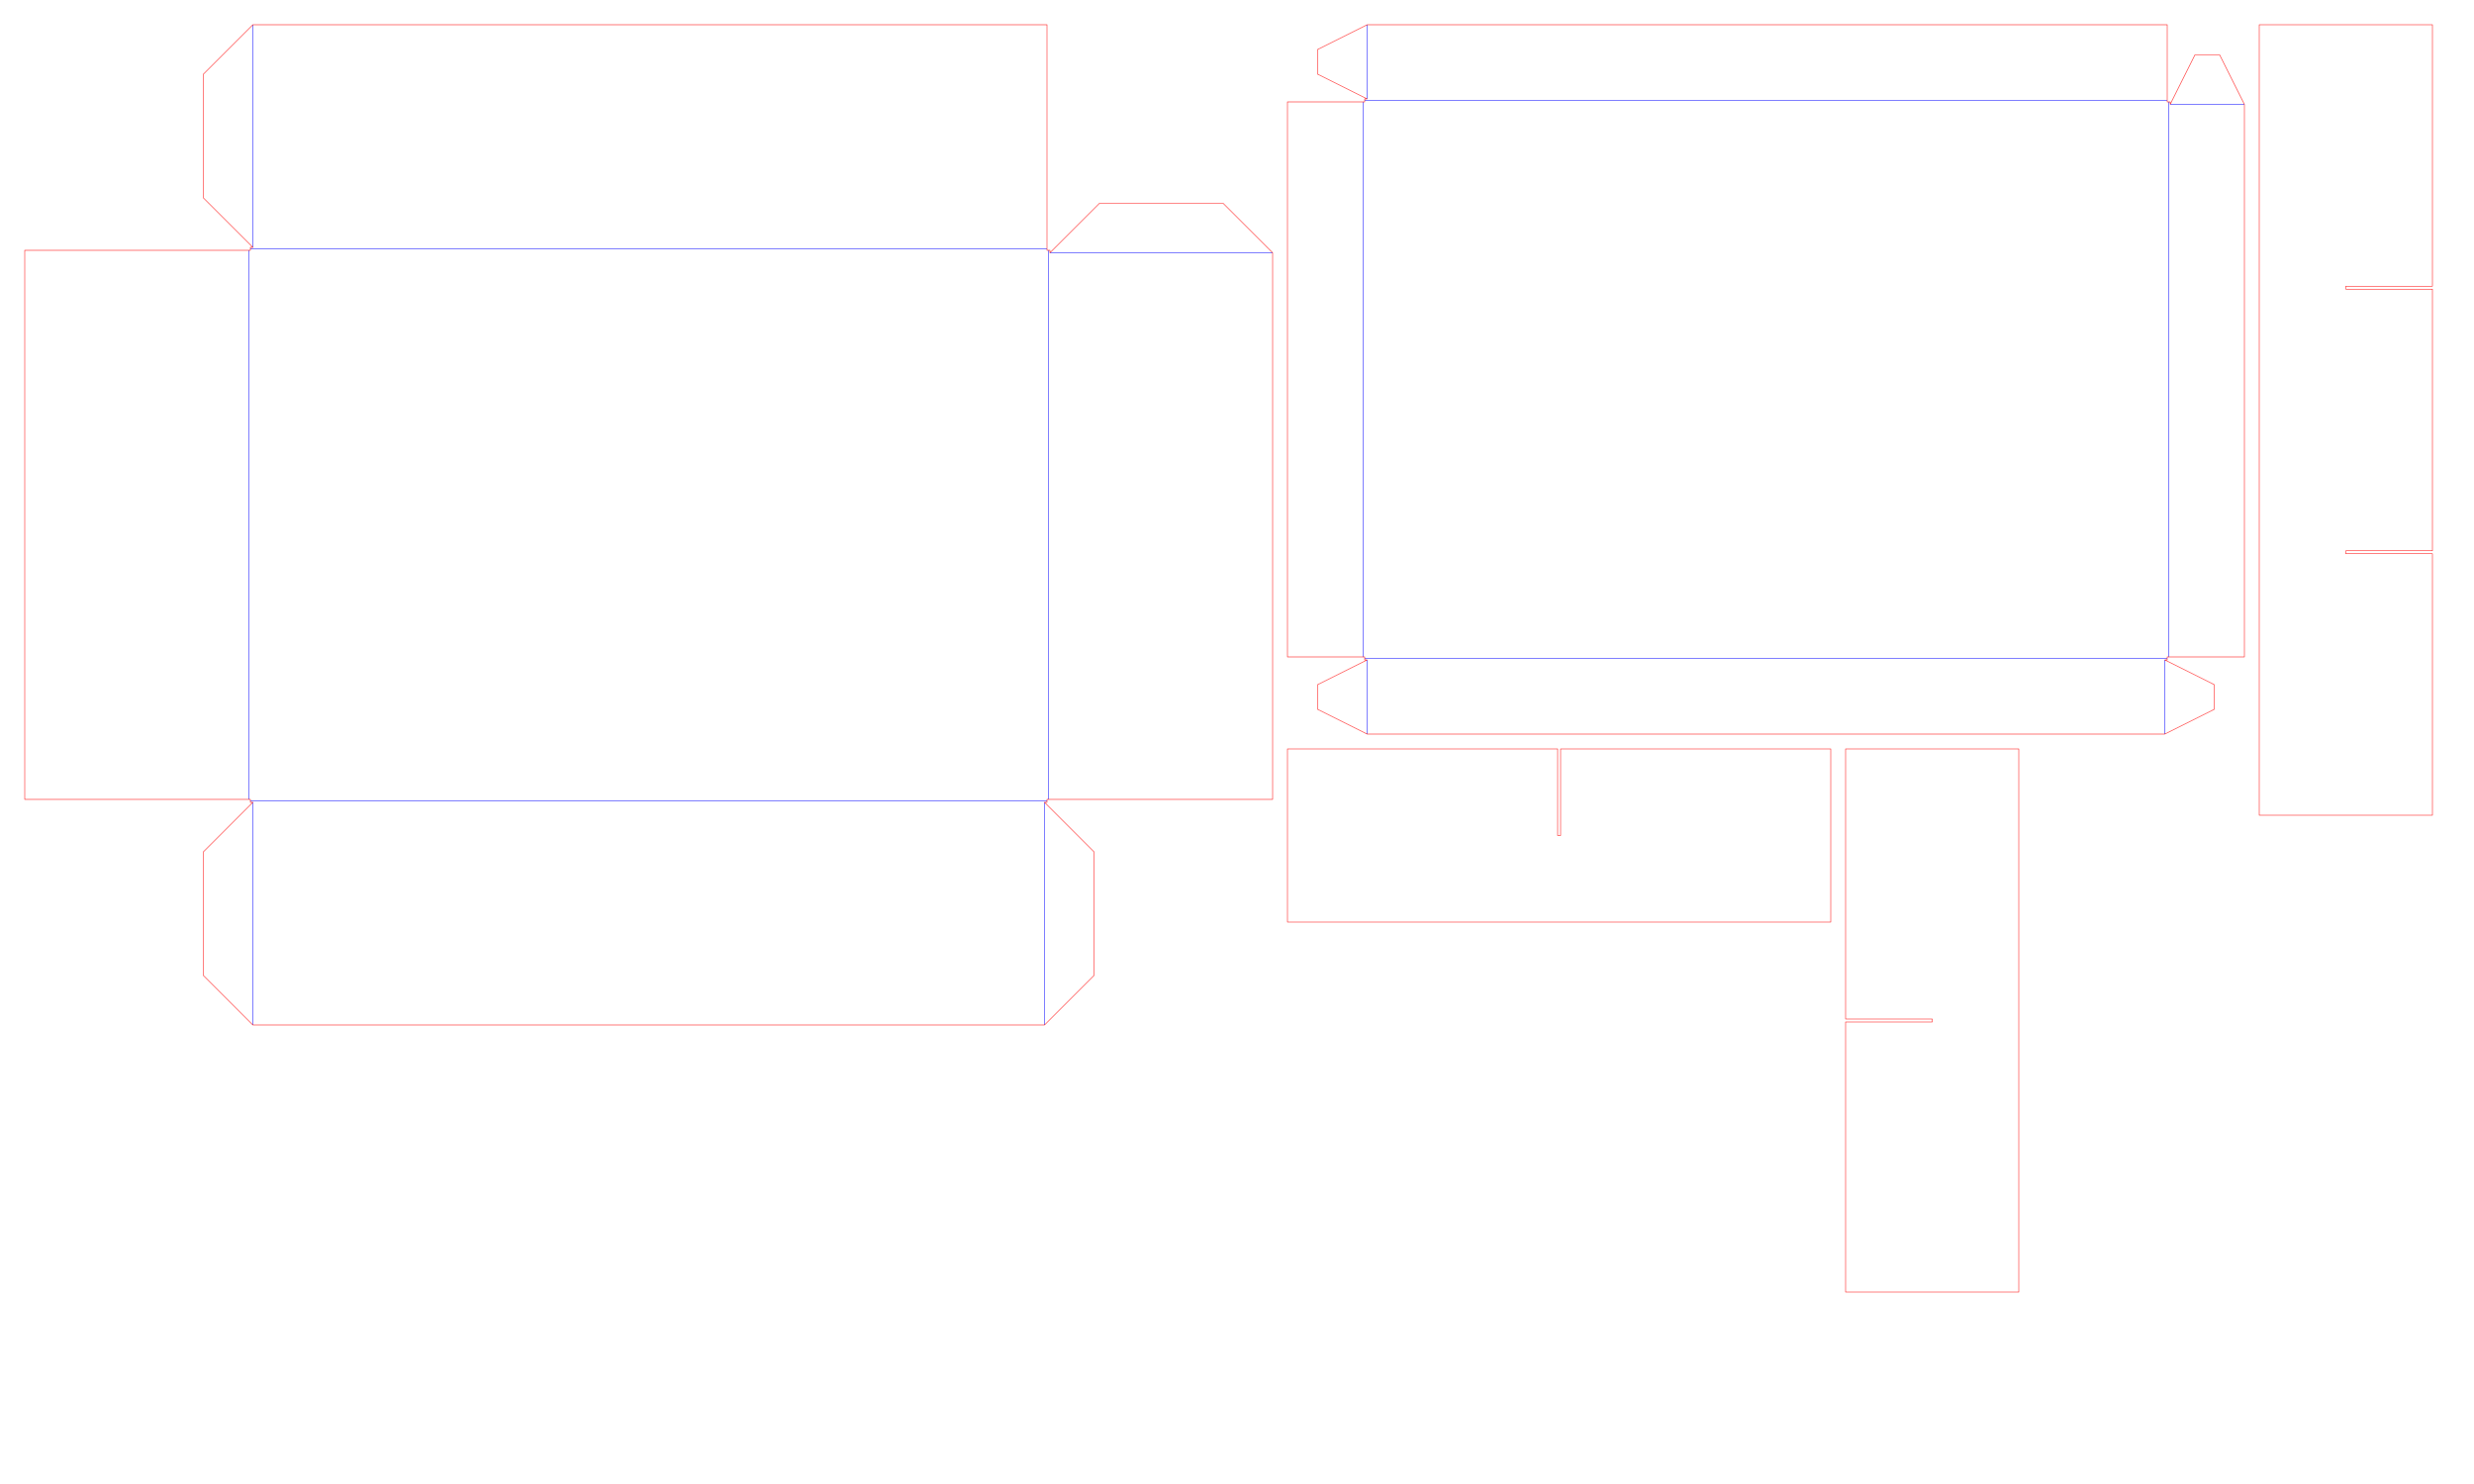
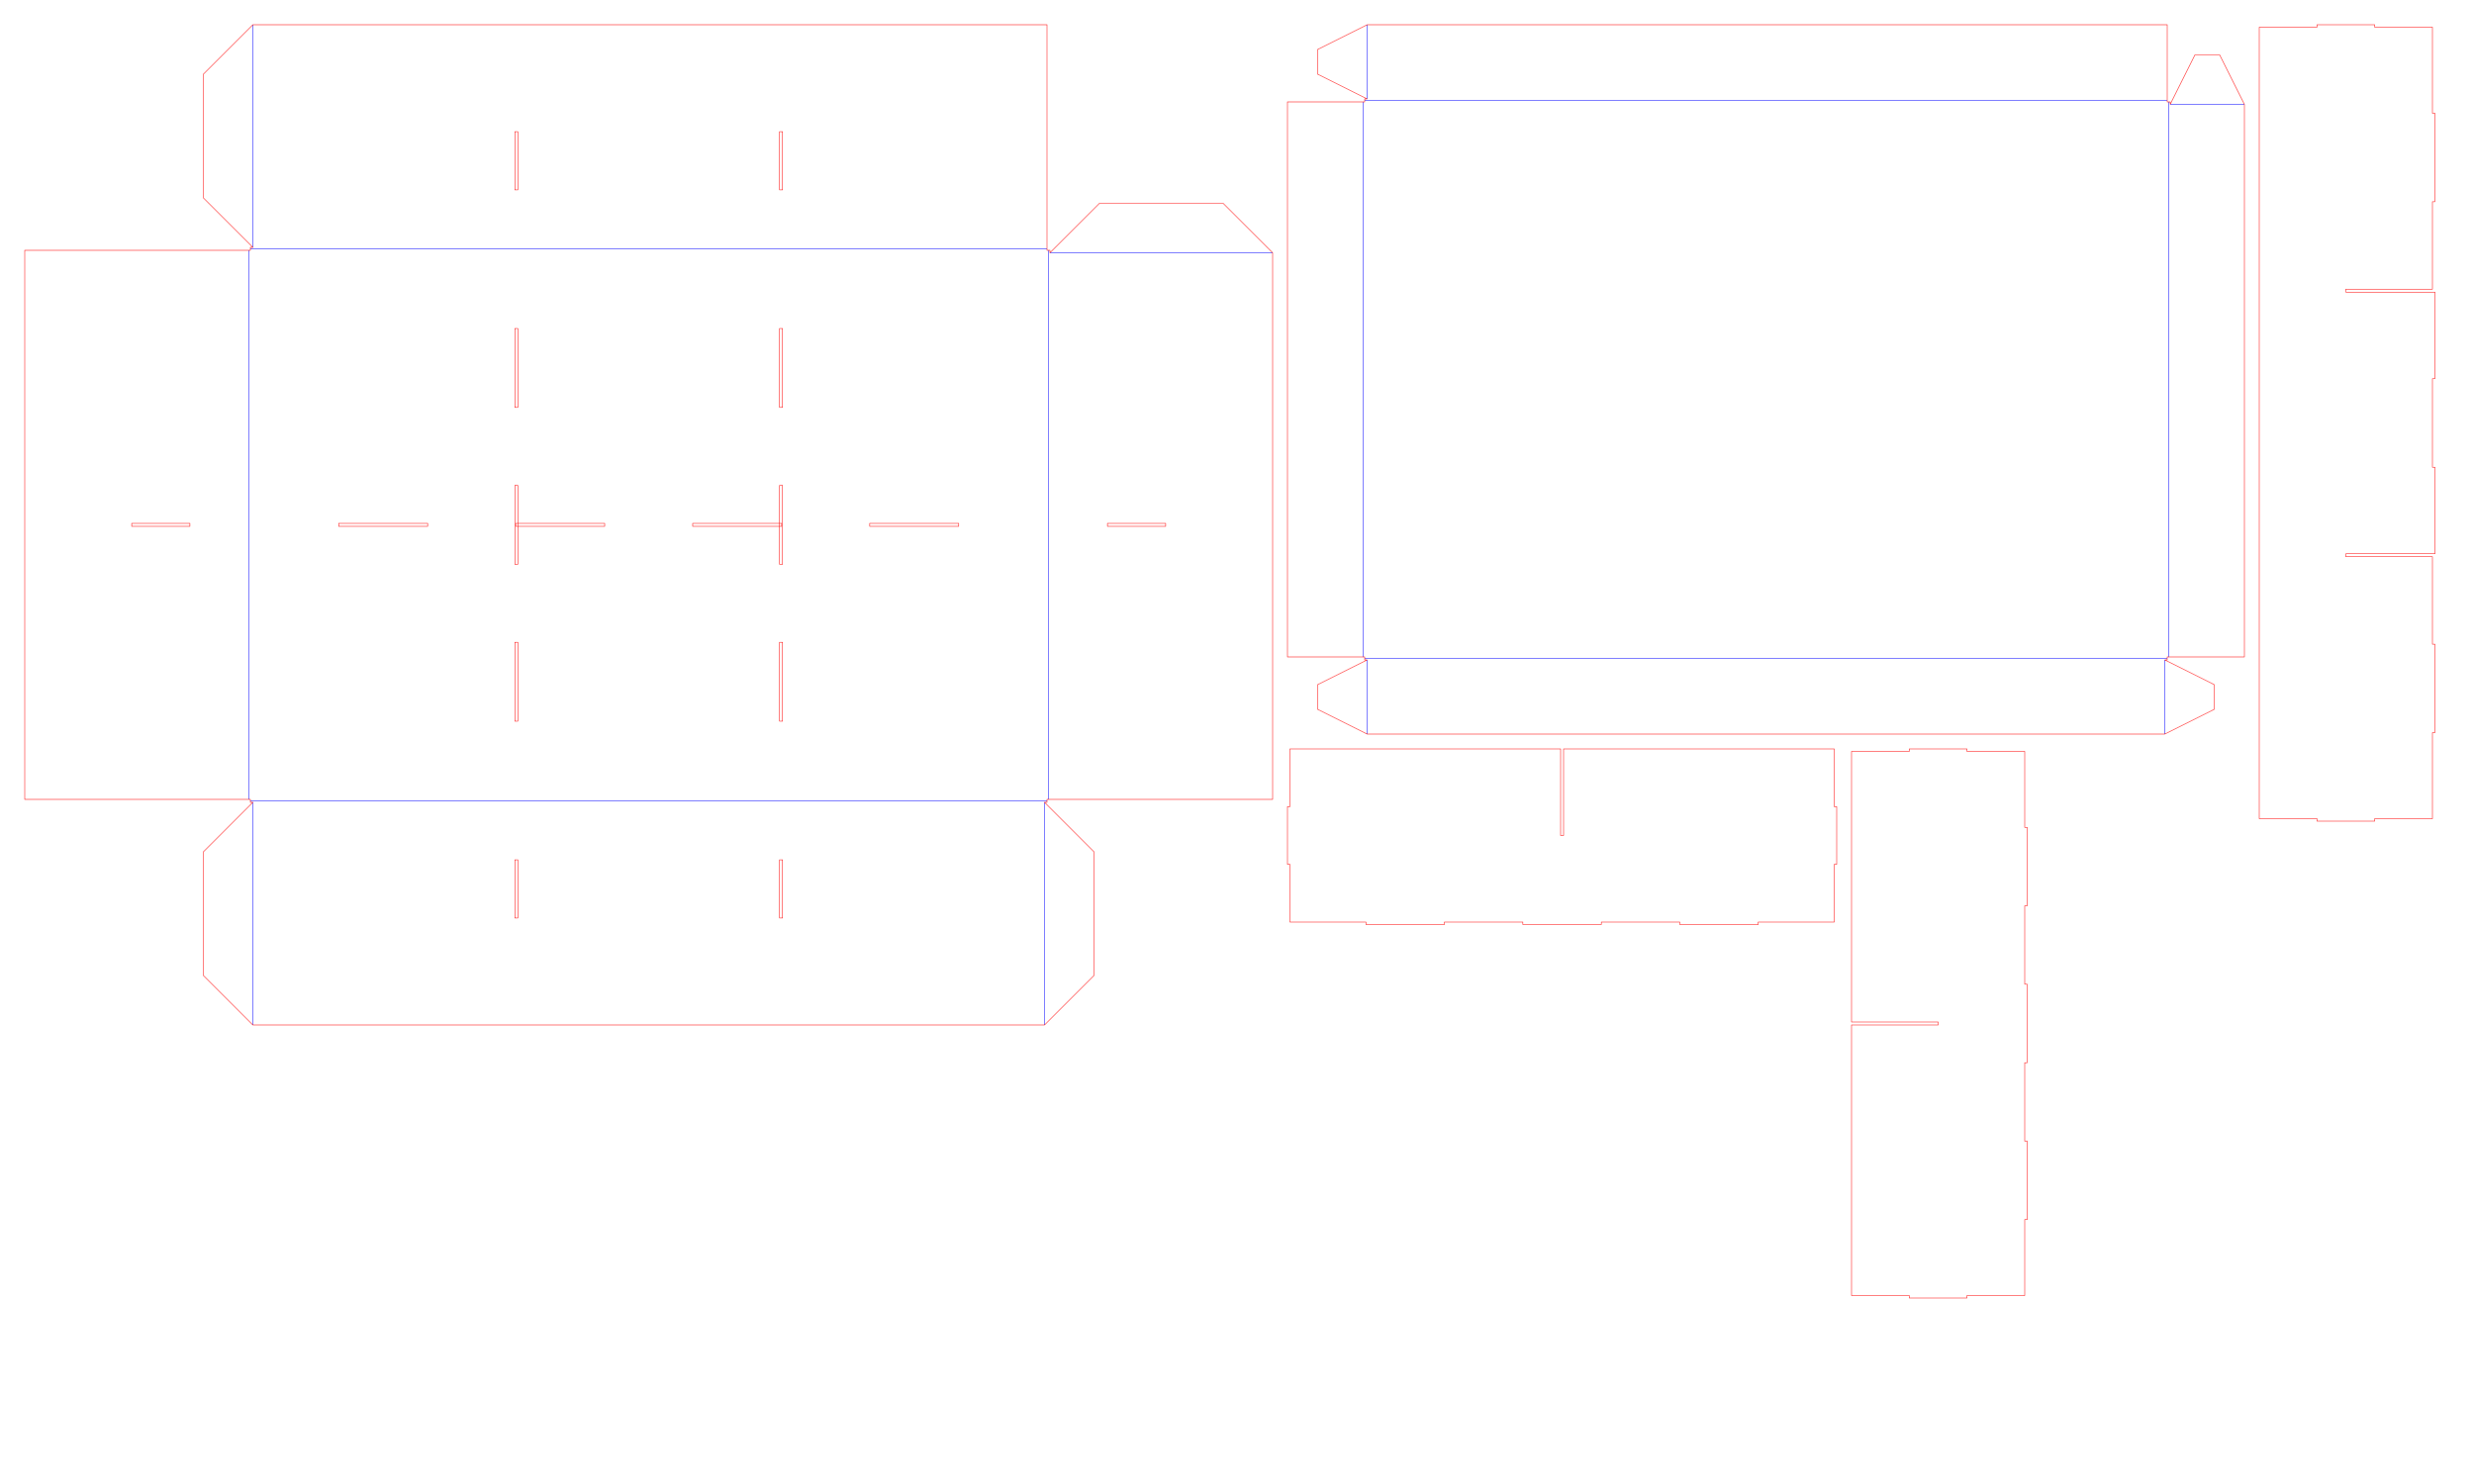
<svg xmlns="http://www.w3.org/2000/svg" width="500mm" height="300mm" viewBox="0 0 500 300">
  <g id="SCORE" fill="none" stroke="#0000FF" stroke-width="0.1">
    <path d="M211.1 162.2 L211.1 207.2" />
    <path d="M51.1 207.2 L51.1 162.2" />
    <path d="M212.2 51.1 L257.2 51.1" />
    <path d="M51.1 50 L51.1 5" />
    <path d="M50.6 161.9 L211.6 161.9" />
    <path d="M211.9 161.6 L211.9 50.6" />
    <path d="M211.6 50.3 L50.6 50.3" />
    <path d="M50.3 50.6 L50.3 161.6" />
    <path d="M437.5 133.4 L437.5 148.4" />
    <path d="M276.3 148.4 L276.3 133.4" />
    <path d="M438.6 21.1 L453.6 21.1" />
    <path d="M276.3 20 L276.3 5" />
    <path d="M275.8 133.1 L438 133.1" />
    <path d="M438.3 132.8 L438.3 20.6" />
    <path d="M438 20.3 L275.8 20.3" />
    <path d="M275.5 20.6 L275.5 132.8" />
  </g>
  <g id="CUT" fill="none" stroke="#FF0000" stroke-width="0.1">
    <path d="M5 161.6 L50.6 161.6 L50.6 162.2 L51.1 162.2 L41.1 172.2 L41.1 197.2 L51.1 207.2 L211.1 207.2 L221.1 197.2 L221.1 172.2 L211.1 162.2 L211.6 162.2 L211.6 161.6 L257.2 161.6 L257.2 51.1 L247.2 41.1 L222.2 41.1 L212.2 51.1 L212.2 50.6 L211.6 50.6 L211.6 5 L51.1 5 L41.1 15 L41.1 40 L51.1 50 L50.6 50 L50.6 50.6 L5 50.6 Z" />
-     <path d="M260.2 186.4 L370 186.4 L370 151.4 L315.4 151.4 L315.4 168.9 L314.8 168.9 L314.8 151.4 L260.2 151.4 Z" />
-     <path d="M408 261.2 L408 151.4 L373 151.4 L373 206 L390.5 206 L390.5 206.6 L373 206.6 L373 261.2 Z" />
-     <path d="M491.6 164.8 L491.6 111.95 L474.1 111.95 L474.1 111.35 L491.6 111.35 L491.6 58.45 L474.1 58.45 L474.1 57.85 L491.6 57.85 L491.6 5 L456.6 5 L456.6 164.8 Z" />
+     <path d="M104.05 82.364 L104.65 82.364 L104.65 66.407 L104.05 66.407 Z" />
+     <path d="M104.05 114.079 L104.65 114.079 L104.65 98.121 L104.05 98.121 Z" />
+     <path d="M104.05 145.793 L104.65 145.793 L104.65 129.836 L104.05 129.836 Z" />
+     <path d="M157.55 82.364 L158.15 82.364 L158.15 66.407 L157.55 66.407 Z" />
+     <path d="M157.55 114.079 L158.15 114.079 L158.15 98.121 L157.55 98.121 Z" />
+     <path d="M157.55 145.793 L158.15 145.793 L158.15 129.836 L157.55 129.836 Z" />
+     <path d="M68.439 106.4 L86.428 106.4 L86.428 105.8 L68.439 105.8 Z" />
+     <path d="M104.217 106.4 L122.206 106.4 L122.206 105.8 L104.217 105.8 Z" />
+     <path d="M139.994 106.4 L157.983 106.4 L157.983 105.8 L139.994 105.8 Z" />
+     <path d="M175.772 106.4 L193.761 106.4 L193.761 105.8 L175.772 105.8 Z" />
+     <path d="M104.05 173.817 L104.65 173.817 L104.65 185.583 L104.05 185.583 Z" />
+     <path d="M157.55 173.817 L158.15 173.817 L158.15 185.583 L157.55 185.583 Z" />
+     <path d="M223.817 106.4 L223.817 105.8 L235.583 105.8 L235.583 106.4 Z" />
+     <path d="M104.65 38.383 L104.05 38.383 L104.05 26.617 L104.65 26.617 Z" />
+     <path d="M158.15 38.383 L157.55 38.383 L157.55 26.617 L158.15 26.617 Z" />
+     <path d="M38.383 105.8 L38.383 106.4 L26.617 106.4 L26.617 105.8 Z" />
+     <path d="M260.7 186.4 L276.057 186.4 L276.057 186.9 L291.914 186.9 L291.914 186.4 L307.771 186.4 L307.771 186.9 L323.629 186.9 L323.629 186.4 L339.486 186.4 L339.486 186.9 L355.343 186.9 L355.343 186.4 L370.7 186.4 L370.7 174.733 L371.2 174.733 L371.2 163.067 L370.7 163.067 L370.7 151.4 L316 151.4 L316 168.9 L315.4 168.9 L315.4 151.4 L260.7 151.4 L260.7 163.067 L260.2 163.067 L260.2 174.733 L260.7 174.733 Z" />
+     <path d="M409.2 261.9 L409.2 246.543 L409.7 246.543 L409.7 230.686 L409.2 230.686 L409.2 214.829 L409.7 214.829 L409.7 198.971 L409.2 198.971 L409.2 183.114 L409.7 183.114 L409.7 167.257 L409.2 167.257 L409.2 151.9 L397.533 151.9 L397.533 151.4 L385.867 151.4 L385.867 151.9 L374.2 151.9 L374.2 206.6 L391.7 206.6 L391.7 207.2 L374.2 207.2 L374.2 261.9 L385.867 261.9 L385.867 262.4 L397.533 262.4 L397.533 261.9 Z" />
+     <path d="M491.6 165.5 L491.6 148.111 L492.1 148.111 L492.1 130.222 L491.6 130.222 L491.6 112.55 L474.1 112.55 L474.1 111.95 L492.1 111.95 L492.1 94.444 L491.6 94.444 L491.6 76.556 L492.1 76.556 L492.1 59.05 L474.1 59.05 L474.1 58.45 L491.6 58.45 L491.6 40.778 L492.1 40.778 L492.1 22.889 L491.6 22.889 L491.6 5.5 L479.933 5.5 L479.933 5 L468.267 5 L468.267 5.5 L456.6 5.5 L456.6 165.5 L468.267 165.5 L468.267 166 L479.933 166 L479.933 165.5 Z" />
    <path d="M260.2 132.8 L275.8 132.8 L275.8 133.4 L276.3 133.4 L266.3 138.4 L266.3 143.4 L276.3 148.4 L437.5 148.4 L447.5 143.4 L447.5 138.4 L437.5 133.4 L438 133.4 L438 132.8 L453.6 132.8 L453.6 21.1 L448.6 11.1 L443.6 11.1 L438.6 21.1 L438.6 20.6 L438 20.6 L438 5 L276.3 5 L266.3 10 L266.3 15 L276.3 20 L275.8 20 L275.8 20.6 L260.2 20.6 Z" />
  </g>
</svg>
